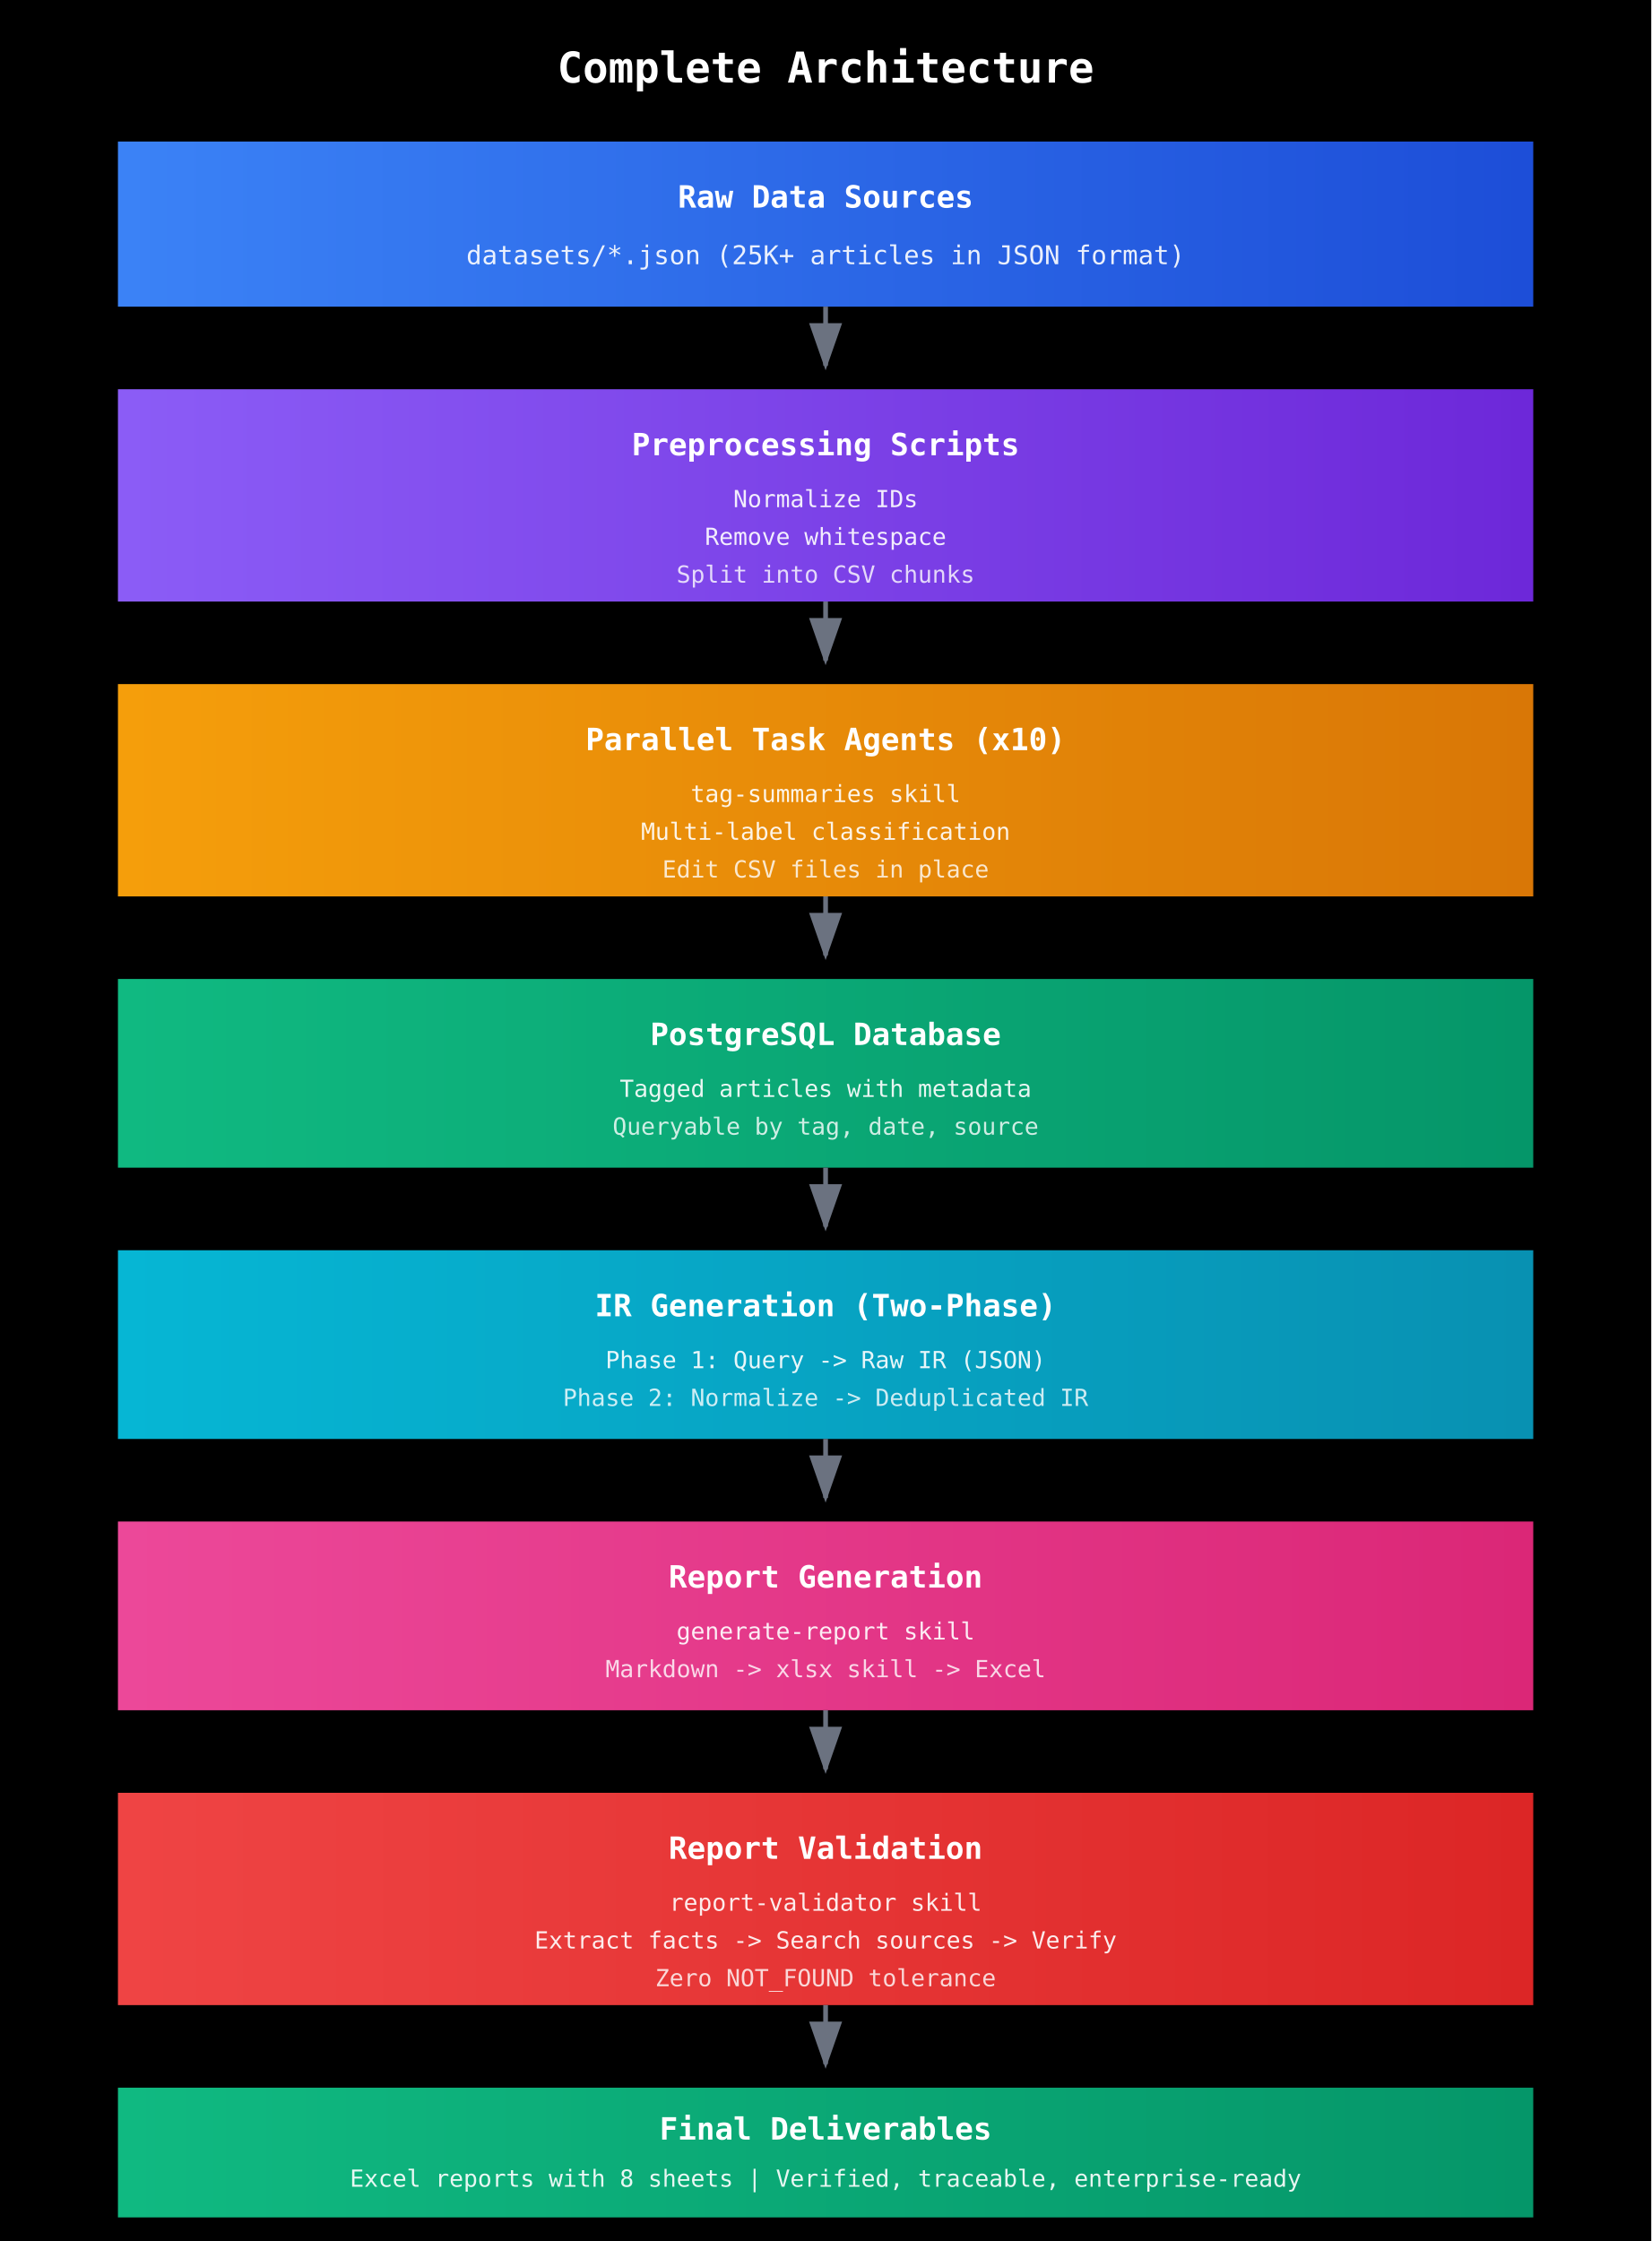
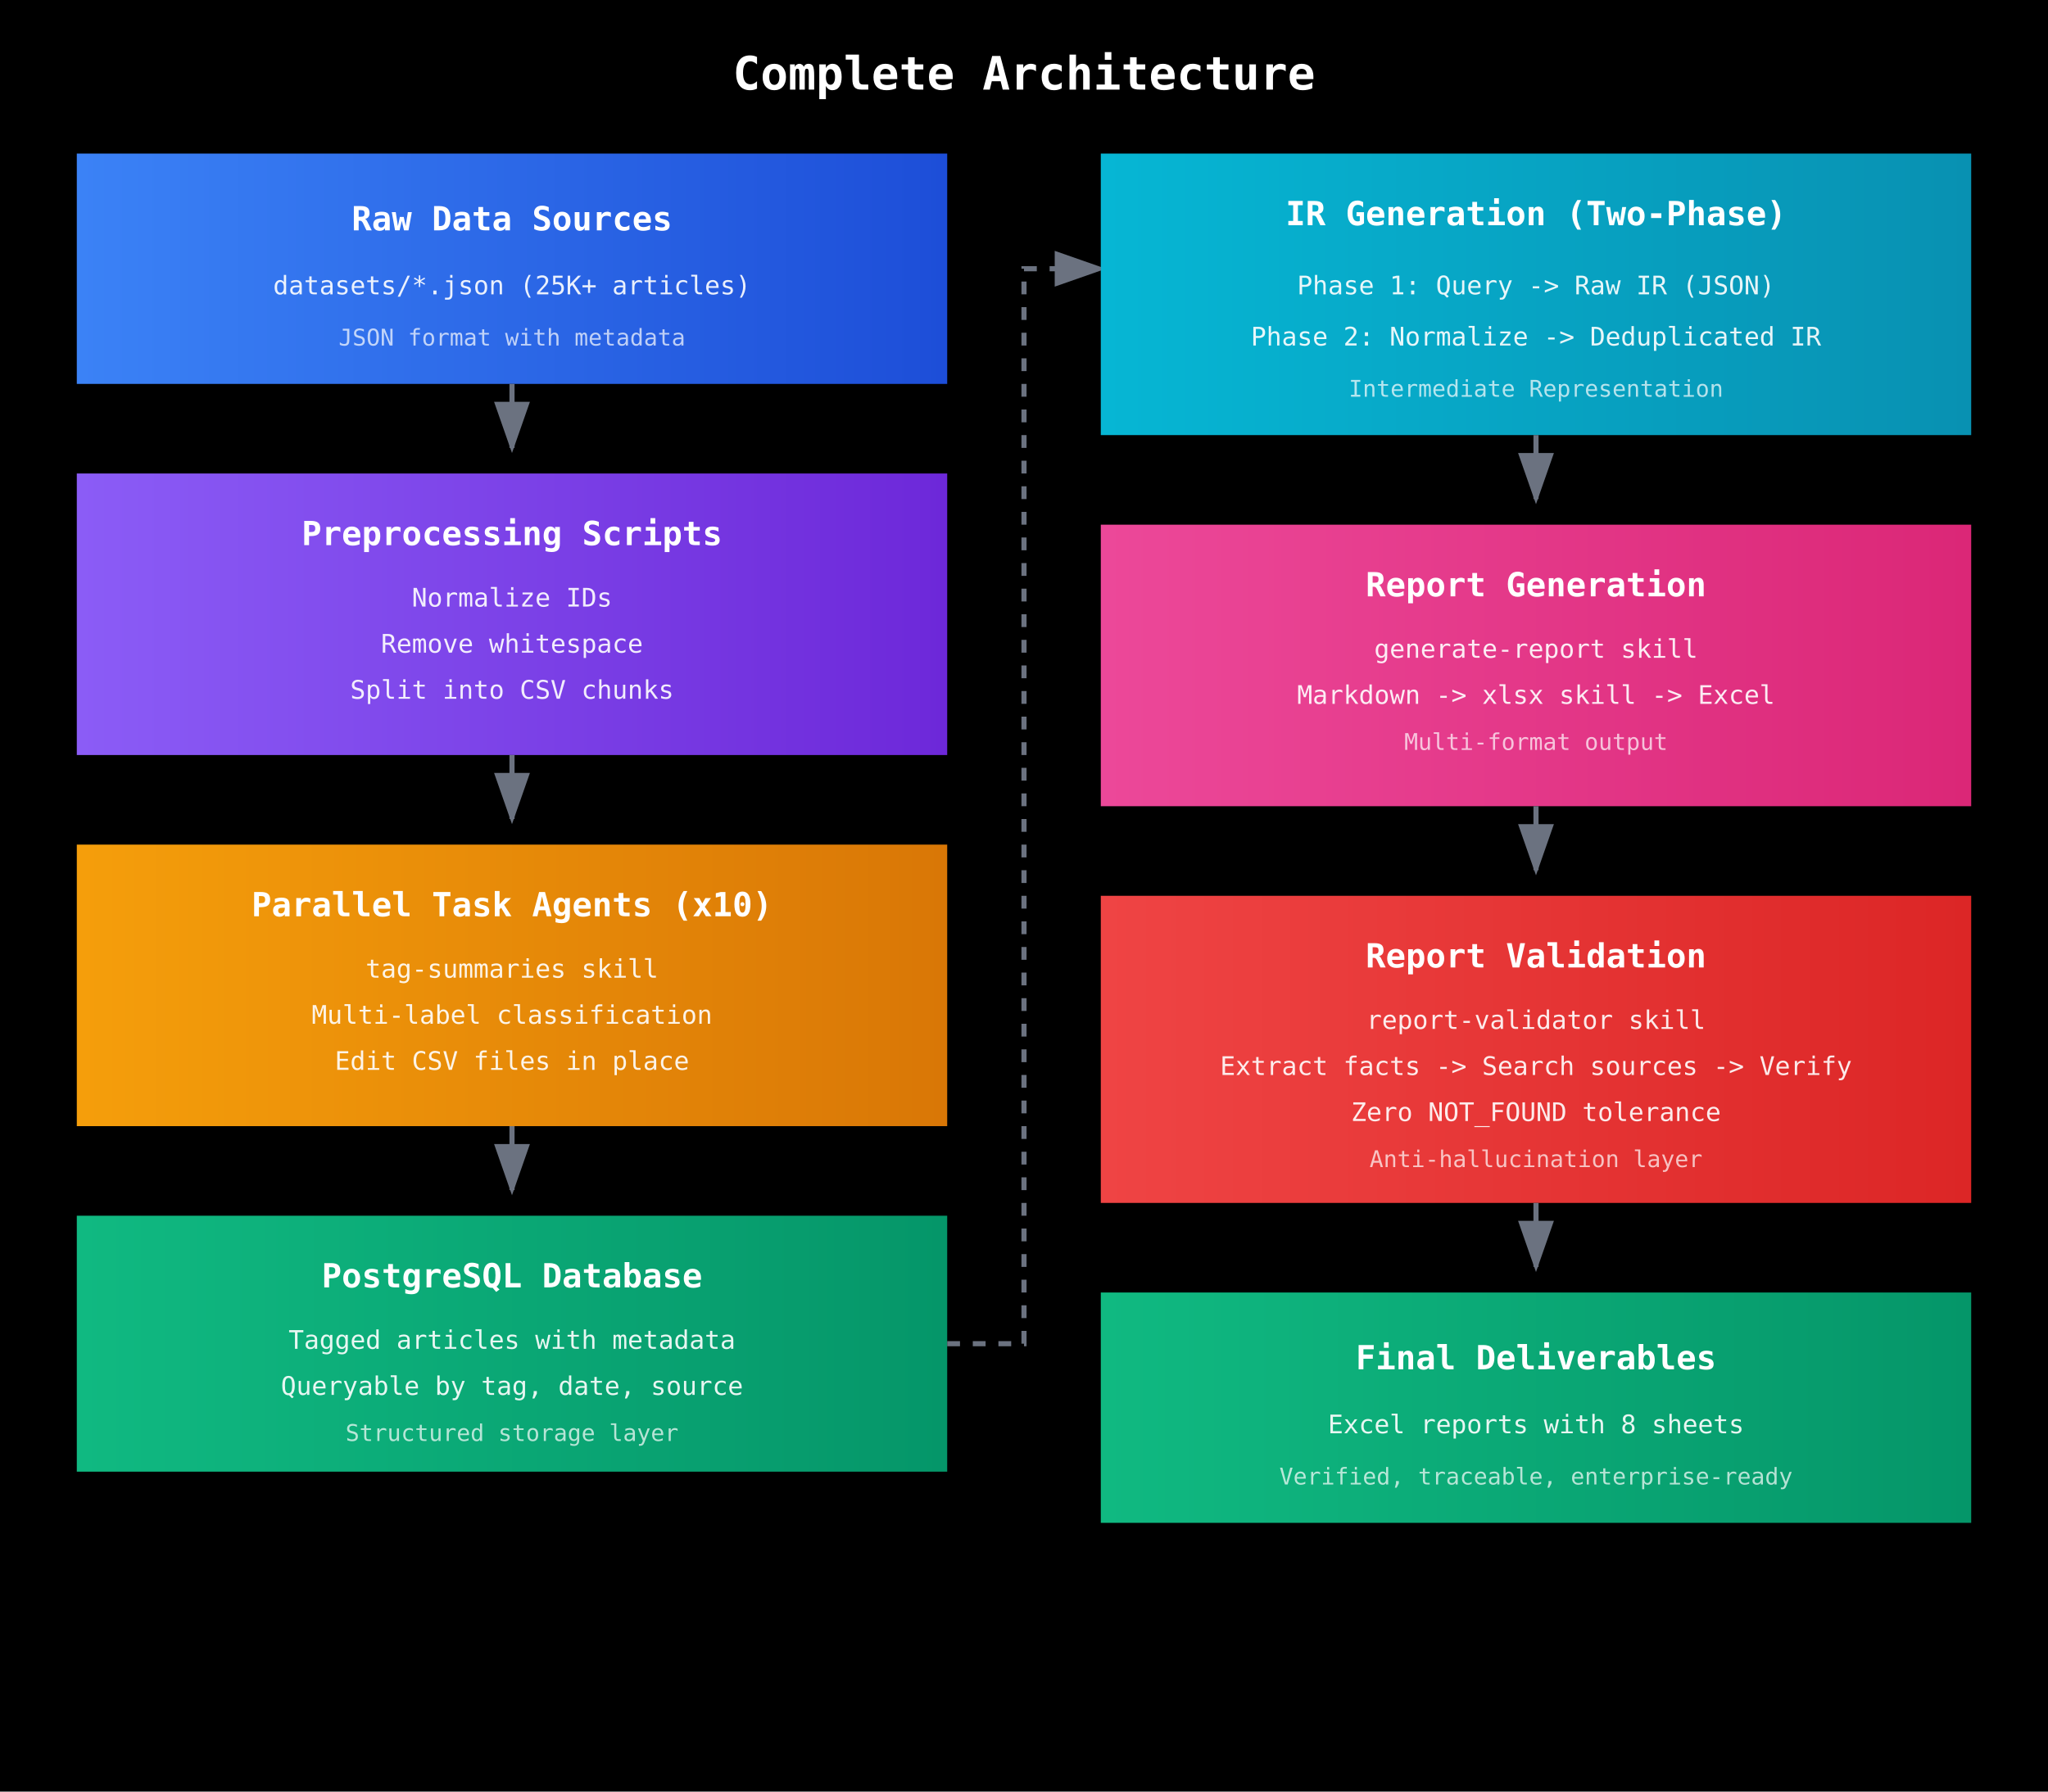
- <svg xmlns="http://www.w3.org/2000/svg" viewBox="0 0 700 950">
+ <svg xmlns="http://www.w3.org/2000/svg" viewBox="0 0 800 700">
  <defs>
    <linearGradient id="grad1" x1="0%" y1="0%" x2="100%" y2="0%">
      <stop offset="0%" style="stop-color:#3B82F6;stop-opacity:1" />
      <stop offset="100%" style="stop-color:#1D4ED8;stop-opacity:1" />
    </linearGradient>
    <linearGradient id="grad2" x1="0%" y1="0%" x2="100%" y2="0%">
      <stop offset="0%" style="stop-color:#8B5CF6;stop-opacity:1" />
      <stop offset="100%" style="stop-color:#6D28D9;stop-opacity:1" />
    </linearGradient>
    <linearGradient id="grad3" x1="0%" y1="0%" x2="100%" y2="0%">
      <stop offset="0%" style="stop-color:#F59E0B;stop-opacity:1" />
      <stop offset="100%" style="stop-color:#D97706;stop-opacity:1" />
    </linearGradient>
    <linearGradient id="grad4" x1="0%" y1="0%" x2="100%" y2="0%">
      <stop offset="0%" style="stop-color:#10B981;stop-opacity:1" />
      <stop offset="100%" style="stop-color:#059669;stop-opacity:1" />
    </linearGradient>
    <linearGradient id="grad5" x1="0%" y1="0%" x2="100%" y2="0%">
      <stop offset="0%" style="stop-color:#06B6D4;stop-opacity:1" />
      <stop offset="100%" style="stop-color:#0891B2;stop-opacity:1" />
    </linearGradient>
    <linearGradient id="grad6" x1="0%" y1="0%" x2="100%" y2="0%">
      <stop offset="0%" style="stop-color:#EC4899;stop-opacity:1" />
      <stop offset="100%" style="stop-color:#DB2777;stop-opacity:1" />
    </linearGradient>
    <linearGradient id="grad7" x1="0%" y1="0%" x2="100%" y2="0%">
      <stop offset="0%" style="stop-color:#EF4444;stop-opacity:1" />
      <stop offset="100%" style="stop-color:#DC2626;stop-opacity:1" />
    </linearGradient>
    <linearGradient id="grad8" x1="0%" y1="0%" x2="100%" y2="0%">
      <stop offset="0%" style="stop-color:#10B981;stop-opacity:1" />
      <stop offset="100%" style="stop-color:#059669;stop-opacity:1" />
    </linearGradient>
    <marker id="arrowhead" markerWidth="10" markerHeight="7" refX="9" refY="3.5" orient="auto">
      <polygon points="0 0, 10 3.5, 0 7" fill="#6B7280" />
    </marker>
  </defs>
-   <rect width="700" height="950" fill="#000" />
-   <text x="350" y="35" font-family="SF Mono, JetBrains Mono, monospace" font-size="18" font-weight="bold" fill="#FFF" text-anchor="middle">Complete Architecture</text>
-   <g transform="translate(50, 60)">
-     <rect x="0" y="0" width="600" height="70" rx="0" fill="url(#grad1)" />
-     <text x="300" y="28" font-family="SF Mono, JetBrains Mono, monospace" font-size="13" font-weight="bold" fill="#FFF" text-anchor="middle">Raw Data Sources</text>
-     <text x="300" y="52" font-family="SF Mono, JetBrains Mono, monospace" font-size="11" fill="rgba(255,255,255,0.9)" text-anchor="middle">datasets/*.json (25K+ articles in JSON format)</text>
+   <rect width="800" height="700" fill="#000" />
+   <text x="400" y="35" font-family="SF Mono, JetBrains Mono, monospace" font-size="18" font-weight="bold" fill="#FFF" text-anchor="middle">Complete Architecture</text>
+   <g transform="translate(30, 60)">
+     <rect x="0" y="0" width="340" height="90" rx="0" fill="url(#grad1)" />
+     <text x="170" y="30" font-family="SF Mono, JetBrains Mono, monospace" font-size="13" font-weight="bold" fill="#FFF" text-anchor="middle">Raw Data Sources</text>
+     <text x="170" y="55" font-family="SF Mono, JetBrains Mono, monospace" font-size="10" fill="rgba(255,255,255,0.9)" text-anchor="middle">datasets/*.json (25K+ articles)</text>
+     <text x="170" y="75" font-family="SF Mono, JetBrains Mono, monospace" font-size="9" fill="rgba(255,255,255,0.7)" text-anchor="middle">JSON format with metadata</text>
  </g>
-   <path d="M 350 130 L 350 155" stroke="#6B7280" stroke-width="2" fill="none" marker-end="url(#arrowhead)" />
-   <g transform="translate(50, 165)">
-     <rect x="0" y="0" width="600" height="90" rx="0" fill="url(#grad2)" />
-     <text x="300" y="28" font-family="SF Mono, JetBrains Mono, monospace" font-size="13" font-weight="bold" fill="#FFF" text-anchor="middle">Preprocessing Scripts</text>
-     <text x="300" y="50" font-family="SF Mono, JetBrains Mono, monospace" font-size="10" fill="rgba(255,255,255,0.9)" text-anchor="middle">Normalize IDs</text>
-     <text x="300" y="66" font-family="SF Mono, JetBrains Mono, monospace" font-size="10" fill="rgba(255,255,255,0.9)" text-anchor="middle">Remove whitespace</text>
-     <text x="300" y="82" font-family="SF Mono, JetBrains Mono, monospace" font-size="10" fill="rgba(255,255,255,0.8)" text-anchor="middle">Split into CSV chunks</text>
+   <path d="M 200 150 L 200 175" stroke="#6B7280" stroke-width="2" fill="none" marker-end="url(#arrowhead)" />
+   <g transform="translate(30, 185)">
+     <rect x="0" y="0" width="340" height="110" rx="0" fill="url(#grad2)" />
+     <text x="170" y="28" font-family="SF Mono, JetBrains Mono, monospace" font-size="13" font-weight="bold" fill="#FFF" text-anchor="middle">Preprocessing Scripts</text>
+     <text x="170" y="52" font-family="SF Mono, JetBrains Mono, monospace" font-size="10" fill="rgba(255,255,255,0.9)" text-anchor="middle">Normalize IDs</text>
+     <text x="170" y="70" font-family="SF Mono, JetBrains Mono, monospace" font-size="10" fill="rgba(255,255,255,0.9)" text-anchor="middle">Remove whitespace</text>
+     <text x="170" y="88" font-family="SF Mono, JetBrains Mono, monospace" font-size="10" fill="rgba(255,255,255,0.9)" text-anchor="middle">Split into CSV chunks</text>
  </g>
-   <path d="M 350 255 L 350 280" stroke="#6B7280" stroke-width="2" fill="none" marker-end="url(#arrowhead)" />
-   <g transform="translate(50, 290)">
-     <rect x="0" y="0" width="600" height="90" rx="0" fill="url(#grad3)" />
-     <text x="300" y="28" font-family="SF Mono, JetBrains Mono, monospace" font-size="13" font-weight="bold" fill="#FFF" text-anchor="middle">Parallel Task Agents (x10)</text>
-     <text x="300" y="50" font-family="SF Mono, JetBrains Mono, monospace" font-size="10" fill="rgba(255,255,255,0.9)" text-anchor="middle">tag-summaries skill</text>
-     <text x="300" y="66" font-family="SF Mono, JetBrains Mono, monospace" font-size="10" fill="rgba(255,255,255,0.9)" text-anchor="middle">Multi-label classification</text>
-     <text x="300" y="82" font-family="SF Mono, JetBrains Mono, monospace" font-size="10" fill="rgba(255,255,255,0.8)" text-anchor="middle">Edit CSV files in place</text>
+   <path d="M 200 295 L 200 320" stroke="#6B7280" stroke-width="2" fill="none" marker-end="url(#arrowhead)" />
+   <g transform="translate(30, 330)">
+     <rect x="0" y="0" width="340" height="110" rx="0" fill="url(#grad3)" />
+     <text x="170" y="28" font-family="SF Mono, JetBrains Mono, monospace" font-size="13" font-weight="bold" fill="#FFF" text-anchor="middle">Parallel Task Agents (x10)</text>
+     <text x="170" y="52" font-family="SF Mono, JetBrains Mono, monospace" font-size="10" fill="rgba(255,255,255,0.9)" text-anchor="middle">tag-summaries skill</text>
+     <text x="170" y="70" font-family="SF Mono, JetBrains Mono, monospace" font-size="10" fill="rgba(255,255,255,0.9)" text-anchor="middle">Multi-label classification</text>
+     <text x="170" y="88" font-family="SF Mono, JetBrains Mono, monospace" font-size="10" fill="rgba(255,255,255,0.9)" text-anchor="middle">Edit CSV files in place</text>
  </g>
-   <path d="M 350 380 L 350 405" stroke="#6B7280" stroke-width="2" fill="none" marker-end="url(#arrowhead)" />
-   <g transform="translate(50, 415)">
-     <rect x="0" y="0" width="600" height="80" rx="0" fill="url(#grad4)" />
-     <text x="300" y="28" font-family="SF Mono, JetBrains Mono, monospace" font-size="13" font-weight="bold" fill="#FFF" text-anchor="middle">PostgreSQL Database</text>
-     <text x="300" y="50" font-family="SF Mono, JetBrains Mono, monospace" font-size="10" fill="rgba(255,255,255,0.9)" text-anchor="middle">Tagged articles with metadata</text>
-     <text x="300" y="66" font-family="SF Mono, JetBrains Mono, monospace" font-size="10" fill="rgba(255,255,255,0.8)" text-anchor="middle">Queryable by tag, date, source</text>
+   <path d="M 200 440 L 200 465" stroke="#6B7280" stroke-width="2" fill="none" marker-end="url(#arrowhead)" />
+   <g transform="translate(30, 475)">
+     <rect x="0" y="0" width="340" height="100" rx="0" fill="url(#grad4)" />
+     <text x="170" y="28" font-family="SF Mono, JetBrains Mono, monospace" font-size="13" font-weight="bold" fill="#FFF" text-anchor="middle">PostgreSQL Database</text>
+     <text x="170" y="52" font-family="SF Mono, JetBrains Mono, monospace" font-size="10" fill="rgba(255,255,255,0.9)" text-anchor="middle">Tagged articles with metadata</text>
+     <text x="170" y="70" font-family="SF Mono, JetBrains Mono, monospace" font-size="10" fill="rgba(255,255,255,0.9)" text-anchor="middle">Queryable by tag, date, source</text>
+     <text x="170" y="88" font-family="SF Mono, JetBrains Mono, monospace" font-size="9" fill="rgba(255,255,255,0.7)" text-anchor="middle">Structured storage layer</text>
  </g>
-   <path d="M 350 495 L 350 520" stroke="#6B7280" stroke-width="2" fill="none" marker-end="url(#arrowhead)" />
-   <g transform="translate(50, 530)">
-     <rect x="0" y="0" width="600" height="80" rx="0" fill="url(#grad5)" />
-     <text x="300" y="28" font-family="SF Mono, JetBrains Mono, monospace" font-size="13" font-weight="bold" fill="#FFF" text-anchor="middle">IR Generation (Two-Phase)</text>
-     <text x="300" y="50" font-family="SF Mono, JetBrains Mono, monospace" font-size="10" fill="rgba(255,255,255,0.9)" text-anchor="middle">Phase 1: Query -&gt; Raw IR (JSON)</text>
-     <text x="300" y="66" font-family="SF Mono, JetBrains Mono, monospace" font-size="10" fill="rgba(255,255,255,0.8)" text-anchor="middle">Phase 2: Normalize -&gt; Deduplicated IR</text>
+   <path d="M 370 525 L 400 525 L 400 105 L 430 105" stroke="#6B7280" stroke-width="2" fill="none" marker-end="url(#arrowhead)" stroke-dasharray="5,5" />
+   <g transform="translate(430, 60)">
+     <rect x="0" y="0" width="340" height="110" rx="0" fill="url(#grad5)" />
+     <text x="170" y="28" font-family="SF Mono, JetBrains Mono, monospace" font-size="13" font-weight="bold" fill="#FFF" text-anchor="middle">IR Generation (Two-Phase)</text>
+     <text x="170" y="55" font-family="SF Mono, JetBrains Mono, monospace" font-size="10" fill="rgba(255,255,255,0.9)" text-anchor="middle">Phase 1: Query -&gt; Raw IR (JSON)</text>
+     <text x="170" y="75" font-family="SF Mono, JetBrains Mono, monospace" font-size="10" fill="rgba(255,255,255,0.9)" text-anchor="middle">Phase 2: Normalize -&gt; Deduplicated IR</text>
+     <text x="170" y="95" font-family="SF Mono, JetBrains Mono, monospace" font-size="9" fill="rgba(255,255,255,0.7)" text-anchor="middle">Intermediate Representation</text>
  </g>
-   <path d="M 350 610 L 350 635" stroke="#6B7280" stroke-width="2" fill="none" marker-end="url(#arrowhead)" />
-   <g transform="translate(50, 645)">
-     <rect x="0" y="0" width="600" height="80" rx="0" fill="url(#grad6)" />
-     <text x="300" y="28" font-family="SF Mono, JetBrains Mono, monospace" font-size="13" font-weight="bold" fill="#FFF" text-anchor="middle">Report Generation</text>
-     <text x="300" y="50" font-family="SF Mono, JetBrains Mono, monospace" font-size="10" fill="rgba(255,255,255,0.9)" text-anchor="middle">generate-report skill</text>
-     <text x="300" y="66" font-family="SF Mono, JetBrains Mono, monospace" font-size="10" fill="rgba(255,255,255,0.8)" text-anchor="middle">Markdown -&gt; xlsx skill -&gt; Excel</text>
+   <path d="M 600 170 L 600 195" stroke="#6B7280" stroke-width="2" fill="none" marker-end="url(#arrowhead)" />
+   <g transform="translate(430, 205)">
+     <rect x="0" y="0" width="340" height="110" rx="0" fill="url(#grad6)" />
+     <text x="170" y="28" font-family="SF Mono, JetBrains Mono, monospace" font-size="13" font-weight="bold" fill="#FFF" text-anchor="middle">Report Generation</text>
+     <text x="170" y="52" font-family="SF Mono, JetBrains Mono, monospace" font-size="10" fill="rgba(255,255,255,0.9)" text-anchor="middle">generate-report skill</text>
+     <text x="170" y="70" font-family="SF Mono, JetBrains Mono, monospace" font-size="10" fill="rgba(255,255,255,0.9)" text-anchor="middle">Markdown -&gt; xlsx skill -&gt; Excel</text>
+     <text x="170" y="88" font-family="SF Mono, JetBrains Mono, monospace" font-size="9" fill="rgba(255,255,255,0.7)" text-anchor="middle">Multi-format output</text>
  </g>
-   <path d="M 350 725 L 350 750" stroke="#6B7280" stroke-width="2" fill="none" marker-end="url(#arrowhead)" />
-   <g transform="translate(50, 760)">
-     <rect x="0" y="0" width="600" height="90" rx="0" fill="url(#grad7)" />
-     <text x="300" y="28" font-family="SF Mono, JetBrains Mono, monospace" font-size="13" font-weight="bold" fill="#FFF" text-anchor="middle">Report Validation</text>
-     <text x="300" y="50" font-family="SF Mono, JetBrains Mono, monospace" font-size="10" fill="rgba(255,255,255,0.9)" text-anchor="middle">report-validator skill</text>
-     <text x="300" y="66" font-family="SF Mono, JetBrains Mono, monospace" font-size="10" fill="rgba(255,255,255,0.9)" text-anchor="middle">Extract facts -&gt; Search sources -&gt; Verify</text>
-     <text x="300" y="82" font-family="SF Mono, JetBrains Mono, monospace" font-size="10" fill="rgba(255,255,255,0.8)" text-anchor="middle">Zero NOT_FOUND tolerance</text>
+   <path d="M 600 315 L 600 340" stroke="#6B7280" stroke-width="2" fill="none" marker-end="url(#arrowhead)" />
+   <g transform="translate(430, 350)">
+     <rect x="0" y="0" width="340" height="120" rx="0" fill="url(#grad7)" />
+     <text x="170" y="28" font-family="SF Mono, JetBrains Mono, monospace" font-size="13" font-weight="bold" fill="#FFF" text-anchor="middle">Report Validation</text>
+     <text x="170" y="52" font-family="SF Mono, JetBrains Mono, monospace" font-size="10" fill="rgba(255,255,255,0.9)" text-anchor="middle">report-validator skill</text>
+     <text x="170" y="70" font-family="SF Mono, JetBrains Mono, monospace" font-size="10" fill="rgba(255,255,255,0.9)" text-anchor="middle">Extract facts -&gt; Search sources -&gt; Verify</text>
+     <text x="170" y="88" font-family="SF Mono, JetBrains Mono, monospace" font-size="10" fill="rgba(255,255,255,0.9)" text-anchor="middle">Zero NOT_FOUND tolerance</text>
+     <text x="170" y="106" font-family="SF Mono, JetBrains Mono, monospace" font-size="9" fill="rgba(255,255,255,0.7)" text-anchor="middle">Anti-hallucination layer</text>
  </g>
-   <path d="M 350 850 L 350 875" stroke="#6B7280" stroke-width="2" fill="none" marker-end="url(#arrowhead)" />
-   <g transform="translate(50, 885)">
-     <rect x="0" y="0" width="600" height="55" rx="0" fill="url(#grad8)" />
-     <text x="300" y="22" font-family="SF Mono, JetBrains Mono, monospace" font-size="13" font-weight="bold" fill="#FFF" text-anchor="middle">Final Deliverables</text>
-     <text x="300" y="42" font-family="SF Mono, JetBrains Mono, monospace" font-size="10" fill="rgba(255,255,255,0.9)" text-anchor="middle">Excel reports with 8 sheets | Verified, traceable, enterprise-ready</text>
+   <path d="M 600 470 L 600 495" stroke="#6B7280" stroke-width="2" fill="none" marker-end="url(#arrowhead)" />
+   <g transform="translate(430, 505)">
+     <rect x="0" y="0" width="340" height="90" rx="0" fill="url(#grad8)" />
+     <text x="170" y="30" font-family="SF Mono, JetBrains Mono, monospace" font-size="13" font-weight="bold" fill="#FFF" text-anchor="middle">Final Deliverables</text>
+     <text x="170" y="55" font-family="SF Mono, JetBrains Mono, monospace" font-size="10" fill="rgba(255,255,255,0.9)" text-anchor="middle">Excel reports with 8 sheets</text>
+     <text x="170" y="75" font-family="SF Mono, JetBrains Mono, monospace" font-size="9" fill="rgba(255,255,255,0.7)" text-anchor="middle">Verified, traceable, enterprise-ready</text>
  </g>
</svg>
